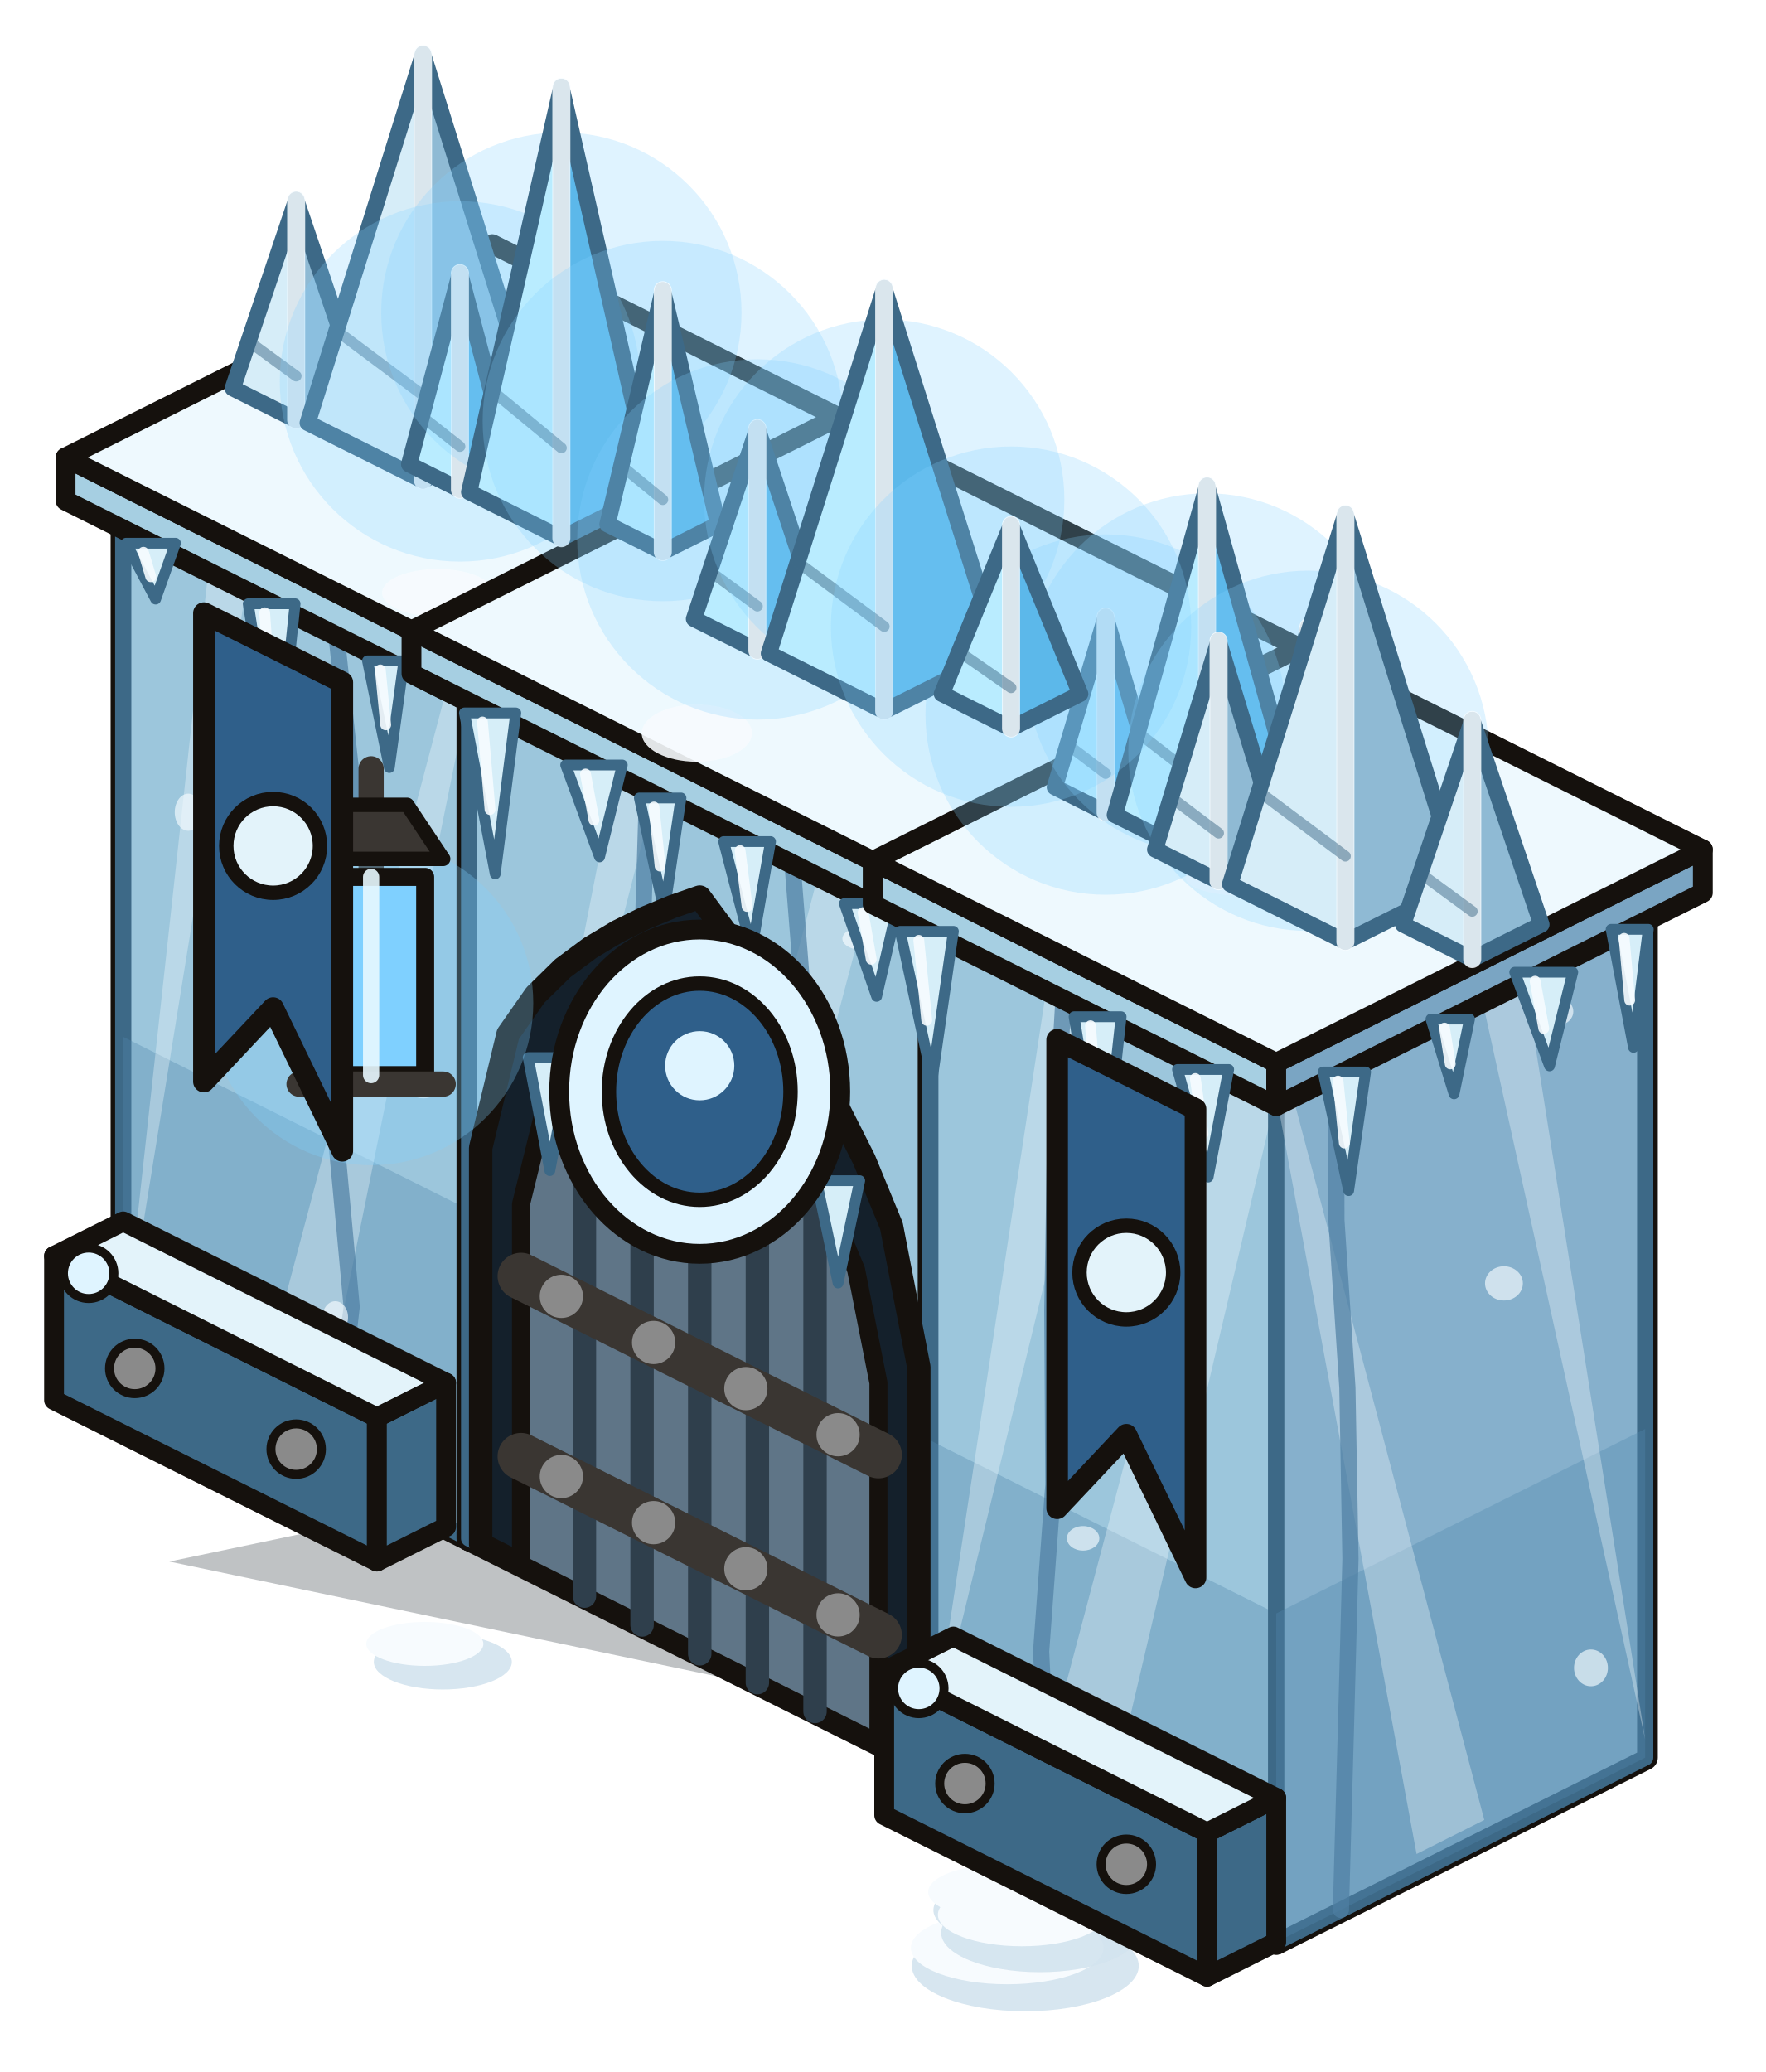
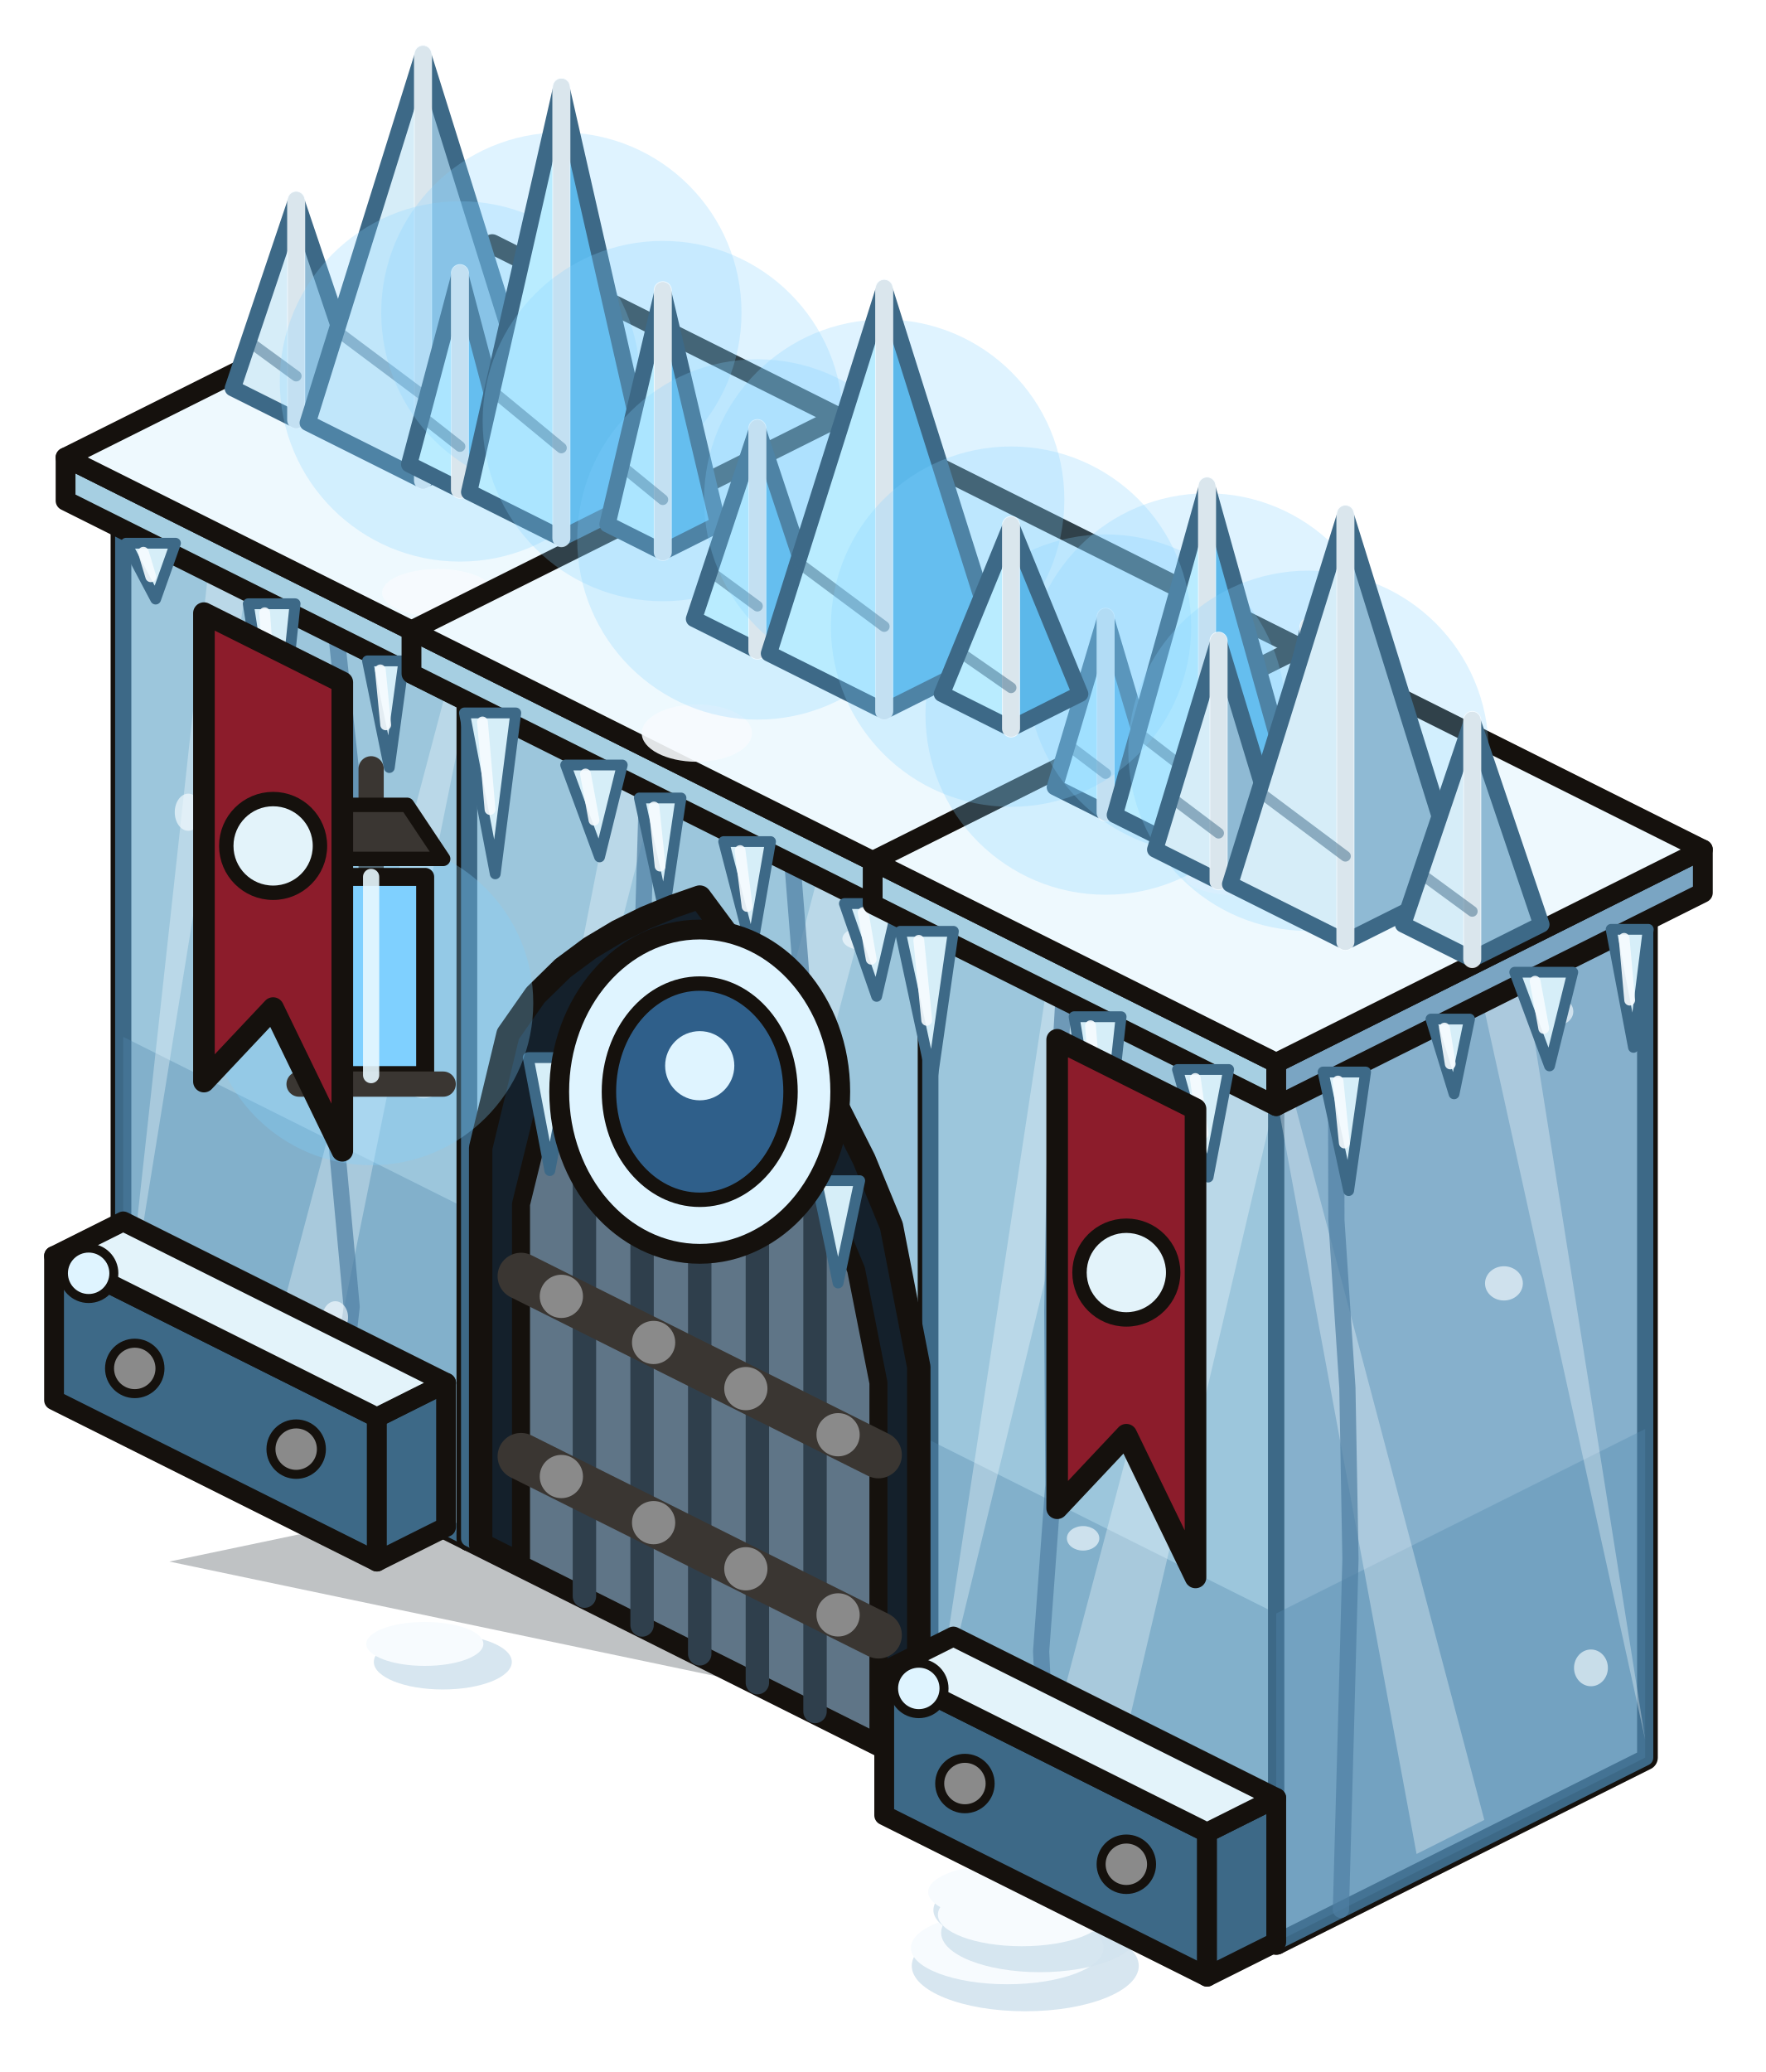
<svg xmlns="http://www.w3.org/2000/svg" width="196" height="230" viewBox="-49.08 -86.67 98 115">
  <polygon points="0,-8.32 39.68,0 0,8.32 -39.68,0" fill="#27323a" opacity="0.3" />
  <polygon points="-42.24,-10.88 -23.04,-1.28 -23.04,-49.28 -42.24,-58.88" fill="#a6cfe2" stroke="#15110d" stroke-width="1.4" stroke-linejoin="round" />
  <polygon points="-23.04,-1.28 -2.56,-11.52 -2.56,-59.52 -23.04,-49.28" fill="#7aa5c3" stroke="#15110d" stroke-width="1.4" stroke-linejoin="round" />
  <polygon points="-21.76,-69.12 -2.56,-59.52 -23.04,-49.28 -42.24,-58.88" fill="#e3f3fa" stroke="#15110d" stroke-width="1.4" stroke-linejoin="round" />
  <polygon points="-42.24,-10.88 -23.04,-1.28 -23.04,-49.28 -42.24,-58.88" fill="#9cc6dc" stroke="#3d6987" stroke-width="0.9" stroke-linejoin="round" />
  <polygon points="-42.24,-10.88 -23.04,-1.28 -23.04,-19.52 -42.24,-29.12" fill="#4f86ad" opacity="0.35" />
  <polygon points="-37.46,-55.49 -35.35,-54.44 -42.24,-11.88 -42.24,-11.88" fill="#f6fcff" opacity="0.33" />
  <polygon points="-24.18,-48.85 -23.04,-48.28 -31.52,-6.52 -34.94,-8.23" fill="#f6fcff" opacity="0.33" />
  <polyline points="-30.61,-5.07 -29.56,-14.14 -30.49,-24.21 -30.59,-33.86 -29.49,-42.9 -30.58,-53.05" fill="none" stroke="#4f7fa3" stroke-width="0.9" stroke-linecap="round" stroke-linejoin="round" opacity="0.7" />
  <ellipse cx="-25.57" cy="-26.34" rx="0.9" ry="0.63" fill="#f6fcff" opacity="0.65" />
  <ellipse cx="-30.47" cy="-13.56" rx="0.71" ry="0.89" fill="#f6fcff" opacity="0.65" />
  <ellipse cx="-38.63" cy="-41.59" rx="0.75" ry="1.03" fill="#f6fcff" opacity="0.65" />
  <polygon points="-2.56,-11.52 -23.04,-1.28 -23.04,-49.28 -2.56,-59.52" fill="#86b0cc" stroke="#3d6987" stroke-width="0.9" stroke-linejoin="round" />
  <polygon points="-2.56,-11.52 -23.04,-1.28 -23.04,-19.52 -2.56,-29.76" fill="#4f86ad" opacity="0.35" />
  <polygon points="-8.29,-55.66 -10.49,-54.55 -2.56,-12.52 -2.56,-12.52" fill="#f6fcff" opacity="0.33" />
  <polygon points="-20.12,-49.74 -22.19,-48.71 -11.44,-8.08 -9.37,-9.12" fill="#f6fcff" opacity="0.33" />
  <polyline points="-10.66,-7.47 -11.96,-16.42 -12.12,-25.94 -12.12,-35.54 -11.38,-45.51 -10.91,-55.35" fill="none" stroke="#4f7fa3" stroke-width="0.9" stroke-linecap="round" stroke-linejoin="round" opacity="0.7" />
  <ellipse cx="-15.99" cy="-32.48" rx="0.97" ry="0.51" fill="#f6fcff" opacity="0.65" />
  <ellipse cx="-20.6" cy="-37.24" rx="0.63" ry="0.89" fill="#f6fcff" opacity="0.65" />
  <ellipse cx="-18.23" cy="-28.48" rx="0.82" ry="0.84" fill="#f6fcff" opacity="0.65" />
  <polygon points="-45.44,-58.88 -23.04,-47.68 -23.04,-50.08 -45.44,-61.28" fill="#a6cfe2" stroke="#15110d" stroke-width="1.1" stroke-linejoin="round" />
  <polygon points="-23.04,-47.68 0.64,-59.52 0.64,-61.92 -23.04,-50.08" fill="#7aa5c3" stroke="#15110d" stroke-width="1.1" stroke-linejoin="round" />
  <polygon points="-21.76,-73.12 0.64,-61.92 -23.04,-50.08 -45.44,-61.28" fill="#eef9fe" stroke="#15110d" stroke-width="1.1" stroke-linejoin="round" />
  <ellipse cx="-18.99" cy="-63.76" rx="3.01" ry="1.11" fill="#f7fbfe" opacity="0.9" />
  <ellipse cx="-24.78" cy="-53.77" rx="3.09" ry="1.32" fill="#f7fbfe" opacity="0.9" />
  <polygon points="-42.08,-56.52 -39.34,-56.52 -40.44,-53.42" fill="#d6eef8" stroke="#3d6987" stroke-width="0.6" stroke-linejoin="round" />
  <polyline points="-41.12,-56.02 -40.71,-54.66" fill="none" stroke="#f6fcff" stroke-width="0.6" stroke-linecap="round" stroke-linejoin="round" opacity="0.9" />
  <polygon points="-35.3,-53.16 -32.7,-53.16 -33.74,-43.17" fill="#d6eef8" stroke="#3d6987" stroke-width="0.6" stroke-linejoin="round" />
  <polyline points="-34.39,-52.66 -34,-47.17" fill="none" stroke="#f6fcff" stroke-width="0.6" stroke-linecap="round" stroke-linejoin="round" opacity="0.9" />
  <polygon points="-28.68,-49.99 -26.66,-49.99 -27.47,-44.07" fill="#d6eef8" stroke="#3d6987" stroke-width="0.6" stroke-linejoin="round" />
  <polyline points="-27.97,-49.49 -27.67,-46.44" fill="none" stroke="#f6fcff" stroke-width="0.6" stroke-linecap="round" stroke-linejoin="round" opacity="0.9" />
  <polygon points="-3.55,-57.96 -1.42,-57.96 -2.27,-52.07" fill="#d6eef8" stroke="#3d6987" stroke-width="0.6" stroke-linejoin="round" />
  <polyline points="-2.81,-57.46 -2.48,-54.42" fill="none" stroke="#f6fcff" stroke-width="0.6" stroke-linecap="round" stroke-linejoin="round" opacity="0.9" />
  <polygon points="-11.11,-54.47 -7.8,-54.47 -9.12,-48.98" fill="#d6eef8" stroke="#3d6987" stroke-width="0.6" stroke-linejoin="round" />
  <polyline points="-9.95,-53.97 -9.45,-51.18" fill="none" stroke="#f6fcff" stroke-width="0.6" stroke-linecap="round" stroke-linejoin="round" opacity="0.9" />
  <polygon points="-16.2,-51.65 -13.99,-51.65 -14.87,-47.8" fill="#d6eef8" stroke="#3d6987" stroke-width="0.6" stroke-linejoin="round" />
  <polyline points="-15.43,-51.15 -15.09,-49.34" fill="none" stroke="#f6fcff" stroke-width="0.6" stroke-linecap="round" stroke-linejoin="round" opacity="0.9" />
  <polygon points="-19.27,-50.34 -16.17,-50.34 -17.41,-45.6" fill="#d6eef8" stroke="#3d6987" stroke-width="0.6" stroke-linejoin="round" />
  <polyline points="-18.18,-49.84 -17.72,-47.5" fill="none" stroke="#f6fcff" stroke-width="0.6" stroke-linecap="round" stroke-linejoin="round" opacity="0.9" />
  <polygon points="-23.04,-1.28 2.56,11.52 2.56,-36.48 -23.04,-49.28" fill="#a6cfe2" stroke="#15110d" stroke-width="1.4" stroke-linejoin="round" />
  <polygon points="2.56,11.52 23.04,1.28 23.04,-46.72 2.56,-36.48" fill="#7aa5c3" stroke="#15110d" stroke-width="1.4" stroke-linejoin="round" />
  <polygon points="-2.56,-59.52 23.04,-46.72 2.56,-36.48 -23.04,-49.28" fill="#e3f3fa" stroke="#15110d" stroke-width="1.4" stroke-linejoin="round" />
  <polygon points="-23.04,-1.28 2.56,11.52 2.56,-36.48 -23.04,-49.28" fill="#9cc6dc" stroke="#3d6987" stroke-width="0.9" stroke-linejoin="round" />
  <polygon points="-23.04,-1.28 2.56,11.52 2.56,-6.72 -23.04,-19.52" fill="#4f86ad" opacity="0.35" />
  <polygon points="-14.83,-44.17 -12.63,-43.08 -23.04,-2.28 -23.04,-2.28" fill="#f6fcff" opacity="0.33" />
  <polygon points="-3.55,-38.53 -0.77,-37.14 -11.52,3.48 -14.3,2.09" fill="#f6fcff" opacity="0.33" />
  <polyline points="-5.34,7.57 -5,-1.86 -5.68,-11.8 -5.31,-21.21 -4.43,-30.38 -5.22,-40.37" fill="none" stroke="#4f7fa3" stroke-width="0.9" stroke-linecap="round" stroke-linejoin="round" opacity="0.7" />
  <polyline points="-12.68,3.9 -13.78,-6.25 -12.6,-15.26 -13.59,-25.36 -13.4,-34.86 -13.12,-44.32" fill="none" stroke="#4f7fa3" stroke-width="0.9" stroke-linecap="round" stroke-linejoin="round" opacity="0.7" />
  <ellipse cx="-17.88" cy="-23.03" rx="0.54" ry="0.83" fill="#f6fcff" opacity="0.65" />
  <ellipse cx="-12.71" cy="-20.44" rx="0.55" ry="0.73" fill="#f6fcff" opacity="0.65" />
  <ellipse cx="-16.42" cy="-13.49" rx="0.9" ry="1.02" fill="#f6fcff" opacity="0.65" />
  <ellipse cx="-1.25" cy="-34.57" rx="1.07" ry="0.62" fill="#f6fcff" opacity="0.65" />
  <polygon points="23.04,1.28 2.56,11.52 2.56,-36.48 23.04,-46.72" fill="#86b0cc" stroke="#3d6987" stroke-width="0.9" stroke-linejoin="round" />
  <polygon points="23.04,1.28 2.56,11.52 2.56,-6.72 23.04,-16.96" fill="#4f86ad" opacity="0.35" />
  <polygon points="14.74,-41.57 11.37,-39.88 22.12,0.74 23.04,0.28" fill="#f6fcff" opacity="0.33" />
  <polygon points="6.43,-37.42 3.08,-35.74 13.84,4.88 17.18,3.21" fill="#f6fcff" opacity="0.33" />
  <polyline points="12.93,6.33 12.5,-3.05 12.72,-12.76 12.46,-22.23 12.76,-31.98 12.5,-41.45" fill="none" stroke="#4f7fa3" stroke-width="0.9" stroke-linecap="round" stroke-linejoin="round" opacity="0.7" />
  <ellipse cx="18.29" cy="-29.91" rx="0.87" ry="0.88" fill="#f6fcff" opacity="0.65" />
  <ellipse cx="12.16" cy="-2.23" rx="1.08" ry="0.58" fill="#f6fcff" opacity="0.65" />
  <ellipse cx="10.68" cy="-27.22" rx="0.56" ry="0.95" fill="#f6fcff" opacity="0.65" />
  <polygon points="-26.24,-49.28 2.56,-34.88 2.56,-37.28 -26.24,-51.68" fill="#a6cfe2" stroke="#15110d" stroke-width="1.1" stroke-linejoin="round" />
  <polygon points="2.56,-34.88 26.24,-46.72 26.24,-49.12 2.56,-37.28" fill="#7aa5c3" stroke="#15110d" stroke-width="1.1" stroke-linejoin="round" />
  <polygon points="-2.56,-63.52 26.24,-49.12 2.56,-37.28 -26.24,-51.68" fill="#eef9fe" stroke="#15110d" stroke-width="1.1" stroke-linejoin="round" />
  <ellipse cx="3.57" cy="-53.78" rx="2.66" ry="1.01" fill="#f7fbfe" opacity="0.9" />
  <ellipse cx="-10.4" cy="-45.98" rx="3.06" ry="1.59" fill="#f7fbfe" opacity="0.9" />
  <polygon points="-23.3,-47.1 -20.45,-47.1 -21.59,-38.17" fill="#d6eef8" stroke="#3d6987" stroke-width="0.6" stroke-linejoin="round" />
  <polyline points="-22.3,-46.6 -21.88,-41.74" fill="none" stroke="#f6fcff" stroke-width="0.6" stroke-linecap="round" stroke-linejoin="round" opacity="0.9" />
  <polygon points="-17.68,-44.21 -14.54,-44.21 -15.8,-39.11" fill="#d6eef8" stroke="#3d6987" stroke-width="0.6" stroke-linejoin="round" />
  <polyline points="-16.58,-43.71 -16.11,-41.15" fill="none" stroke="#f6fcff" stroke-width="0.6" stroke-linecap="round" stroke-linejoin="round" opacity="0.9" />
  <polygon points="-13.59,-42.38 -11.28,-42.38 -12.21,-36.08" fill="#d6eef8" stroke="#3d6987" stroke-width="0.6" stroke-linejoin="round" />
  <polyline points="-12.78,-41.88 -12.44,-38.6" fill="none" stroke="#f6fcff" stroke-width="0.6" stroke-linecap="round" stroke-linejoin="round" opacity="0.9" />
  <polygon points="-8.91,-39.96 -6.31,-39.96 -7.35,-33.96" fill="#d6eef8" stroke="#3d6987" stroke-width="0.6" stroke-linejoin="round" />
  <polyline points="-8,-39.46 -7.61,-36.36" fill="none" stroke="#f6fcff" stroke-width="0.6" stroke-linecap="round" stroke-linejoin="round" opacity="0.9" />
  <polygon points="-2.21,-36.52 0.77,-36.52 -0.42,-31.37" fill="#d6eef8" stroke="#3d6987" stroke-width="0.6" stroke-linejoin="round" />
  <polyline points="-1.17,-36.02 -0.72,-33.43" fill="none" stroke="#f6fcff" stroke-width="0.6" stroke-linecap="round" stroke-linejoin="round" opacity="0.9" />
  <polygon points="20.51,-44.63 23.61,-44.63 22.37,-41.34" fill="#d6eef8" stroke="#3d6987" stroke-width="0.6" stroke-linejoin="round" />
  <polyline points="21.6,-44.13 22.06,-42.66" fill="none" stroke="#f6fcff" stroke-width="0.6" stroke-linecap="round" stroke-linejoin="round" opacity="0.9" />
  <polygon points="14.23,-41.42 17.05,-41.42 15.92,-36.08" fill="#d6eef8" stroke="#3d6987" stroke-width="0.6" stroke-linejoin="round" />
  <polyline points="15.22,-40.92 15.64,-38.21" fill="none" stroke="#f6fcff" stroke-width="0.6" stroke-linecap="round" stroke-linejoin="round" opacity="0.9" />
  <polygon points="11.52,-39.99 14.02,-39.99 13.02,-35.56" fill="#d6eef8" stroke="#3d6987" stroke-width="0.6" stroke-linejoin="round" />
  <polyline points="12.4,-39.49 12.77,-37.33" fill="none" stroke="#f6fcff" stroke-width="0.6" stroke-linecap="round" stroke-linejoin="round" opacity="0.9" />
  <polygon points="6.54,-37.54 9.23,-37.54 8.15,-31.58" fill="#d6eef8" stroke="#3d6987" stroke-width="0.6" stroke-linejoin="round" />
  <polyline points="7.48,-37.04 7.88,-33.96" fill="none" stroke="#f6fcff" stroke-width="0.6" stroke-linecap="round" stroke-linejoin="round" opacity="0.9" />
  <polygon points="2.56,11.52 21.76,21.12 21.76,-26.88 2.56,-36.48" fill="#a6cfe2" stroke="#15110d" stroke-width="1.4" stroke-linejoin="round" />
  <polygon points="21.76,21.12 42.24,10.88 42.24,-37.12 21.76,-26.88" fill="#7aa5c3" stroke="#15110d" stroke-width="1.4" stroke-linejoin="round" />
  <polygon points="23.04,-46.72 42.24,-37.12 21.76,-26.88 2.56,-36.48" fill="#e3f3fa" stroke="#15110d" stroke-width="1.4" stroke-linejoin="round" />
  <polygon points="2.56,11.52 21.76,21.12 21.76,-26.88 2.56,-36.48" fill="#9cc6dc" stroke="#3d6987" stroke-width="0.9" stroke-linejoin="round" />
  <polygon points="2.56,11.52 21.76,21.12 21.76,2.88 2.56,-6.72" fill="#4f86ad" opacity="0.35" />
  <polygon points="9.07,-32.23 12.55,-30.49 2.56,10.52 2.56,10.52" fill="#f6fcff" opacity="0.33" />
  <polygon points="19.1,-27.21 21.76,-25.88 12.08,15.28 8.34,13.41" fill="#f6fcff" opacity="0.33" />
  <polyline points="9.17,14.82 8.71,4.99 9.39,-4.27 9.33,-13.9 9.49,-23.41 10.04,-32.74" fill="none" stroke="#4f7fa3" stroke-width="0.9" stroke-linecap="round" stroke-linejoin="round" opacity="0.7" />
  <ellipse cx="11.04" cy="-1.29" rx="0.9" ry="0.68" fill="#f6fcff" opacity="0.65" />
  <ellipse cx="14.73" cy="13.87" rx="0.53" ry="0.54" fill="#f6fcff" opacity="0.65" />
  <ellipse cx="10.13" cy="-19.32" rx="0.79" ry="0.67" fill="#f6fcff" opacity="0.65" />
  <polygon points="42.24,10.88 21.76,21.12 21.76,-26.88 42.24,-37.12" fill="#86b0cc" stroke="#3d6987" stroke-width="0.9" stroke-linejoin="round" />
  <polygon points="42.24,10.88 21.76,21.12 21.76,2.88 42.24,-7.36" fill="#4f86ad" opacity="0.35" />
  <polygon points="35.49,-32.75 33.11,-31.55 42.24,9.88 42.24,9.88" fill="#f6fcff" opacity="0.33" />
  <polygon points="22.56,-26.28 21.76,-25.88 29.55,16.23 33.31,14.34" fill="#f6fcff" opacity="0.33" />
  <polyline points="25.35,19.33 25.62,9.59 25.88,-0.14 25.71,-9.65 25.1,-18.95 25.08,-28.54" fill="none" stroke="#4f7fa3" stroke-width="0.9" stroke-linecap="round" stroke-linejoin="round" opacity="0.7" />
  <ellipse cx="34.4" cy="-15.44" rx="1.05" ry="0.95" fill="#f6fcff" opacity="0.65" />
  <ellipse cx="39.23" cy="5.9" rx="0.94" ry="1.02" fill="#f6fcff" opacity="0.65" />
  <ellipse cx="37.33" cy="-30.53" rx="0.92" ry="0.78" fill="#f6fcff" opacity="0.65" />
  <polygon points="-0.64,-36.48 21.76,-25.28 21.76,-27.68 -0.64,-38.88" fill="#a6cfe2" stroke="#15110d" stroke-width="1.1" stroke-linejoin="round" />
  <polygon points="21.76,-25.28 45.44,-37.12 45.44,-39.52 21.76,-27.68" fill="#7aa5c3" stroke="#15110d" stroke-width="1.1" stroke-linejoin="round" />
  <polygon points="23.04,-50.72 45.44,-39.52 21.76,-27.68 -0.64,-38.88" fill="#eef9fe" stroke="#15110d" stroke-width="1.1" stroke-linejoin="round" />
  <ellipse cx="20.43" cy="-45.38" rx="2.6" ry="1.24" fill="#f7fbfe" opacity="0.9" />
  <ellipse cx="19.98" cy="-37.97" rx="3.25" ry="1.02" fill="#f7fbfe" opacity="0.9" />
  <polygon points="0.89,-34.98 3.84,-34.98 2.66,-26.75" fill="#d6eef8" stroke="#3d6987" stroke-width="0.6" stroke-linejoin="round" />
  <polyline points="1.92,-34.48 2.36,-30.04" fill="none" stroke="#f6fcff" stroke-width="0.6" stroke-linecap="round" stroke-linejoin="round" opacity="0.9" />
  <polygon points="10.54,-30.24 13.15,-30.24 12.11,-20.71" fill="#d6eef8" stroke="#3d6987" stroke-width="0.6" stroke-linejoin="round" />
  <polyline points="11.45,-29.74 11.85,-24.52" fill="none" stroke="#f6fcff" stroke-width="0.6" stroke-linecap="round" stroke-linejoin="round" opacity="0.9" />
  <polygon points="16.28,-27.31 19.12,-27.31 17.98,-21.34" fill="#d6eef8" stroke="#3d6987" stroke-width="0.6" stroke-linejoin="round" />
  <polyline points="17.27,-26.81 17.7,-23.73" fill="none" stroke="#f6fcff" stroke-width="0.6" stroke-linecap="round" stroke-linejoin="round" opacity="0.9" />
  <polygon points="40.35,-35.09 42.41,-35.09 41.59,-28.54" fill="#d6eef8" stroke="#3d6987" stroke-width="0.6" stroke-linejoin="round" />
  <polyline points="41.07,-34.59 41.38,-31.16" fill="none" stroke="#f6fcff" stroke-width="0.6" stroke-linecap="round" stroke-linejoin="round" opacity="0.9" />
  <polygon points="35,-32.71 38.22,-32.71 36.93,-27.51" fill="#d6eef8" stroke="#3d6987" stroke-width="0.6" stroke-linejoin="round" />
  <polyline points="36.13,-32.21 36.61,-29.59" fill="none" stroke="#f6fcff" stroke-width="0.6" stroke-linecap="round" stroke-linejoin="round" opacity="0.9" />
  <polygon points="30.35,-30.11 32.49,-30.11 31.63,-25.96" fill="#d6eef8" stroke="#3d6987" stroke-width="0.6" stroke-linejoin="round" />
  <polyline points="31.1,-29.61 31.42,-27.62" fill="none" stroke="#f6fcff" stroke-width="0.6" stroke-linecap="round" stroke-linejoin="round" opacity="0.9" />
  <polygon points="24.36,-27.17 26.72,-27.17 25.78,-20.59" fill="#d6eef8" stroke="#3d6987" stroke-width="0.6" stroke-linejoin="round" />
  <polyline points="25.19,-26.67 25.54,-23.23" fill="none" stroke="#f6fcff" stroke-width="0.6" stroke-linecap="round" stroke-linejoin="round" opacity="0.9" />
  <polygon points="-22.4,-0.96 -22.4,-22.96 -20.88,-29.27 -19.36,-31.44 -17.84,-32.93 -16.32,-34.06 -14.8,-34.97 -13.28,-35.72 -11.76,-36.35 -10.24,-36.88 -8.72,-34.83 -7.2,-32.68 -5.68,-30.41 -4.16,-27.98 -2.64,-25.33 -1.12,-22.32 0.4,-18.63 1.92,-10.8 1.92,11.2" fill="#14202b" stroke="#15110d" stroke-width="1.3" stroke-linejoin="round" />
  <polygon points="-20.16,0.16 -20.16,-19.84 -18.92,-24.88 -17.68,-26.6 -16.44,-27.78 -15.2,-28.67 -13.96,-29.39 -12.72,-29.98 -11.48,-30.47 -10.24,-30.88 -9,-29.23 -7.76,-27.5 -6.52,-25.67 -5.28,-23.71 -4.04,-21.58 -2.8,-19.16 -1.56,-16.2 -0.32,-9.92 -0.32,10.08" fill="#5f7587" stroke="#15110d" stroke-width="1" stroke-linejoin="round" />
  <polyline points="-16.64,1.92 -16.64,-26.61" fill="none" stroke="#2f3f4c" stroke-width="1.3" stroke-linecap="round" stroke-linejoin="round" />
  <polyline points="-13.44,3.52 -13.44,-28.65" fill="none" stroke="#2f3f4c" stroke-width="1.3" stroke-linecap="round" stroke-linejoin="round" />
  <polyline points="-10.24,5.12 -10.24,-29.88" fill="none" stroke="#2f3f4c" stroke-width="1.3" stroke-linecap="round" stroke-linejoin="round" />
  <polyline points="-7.04,6.72 -7.04,-25.45" fill="none" stroke="#2f3f4c" stroke-width="1.3" stroke-linecap="round" stroke-linejoin="round" />
  <polyline points="-3.84,8.32 -3.84,-20.21" fill="none" stroke="#2f3f4c" stroke-width="1.3" stroke-linecap="round" stroke-linejoin="round" />
  <polyline points="-20.16,-5.84 -0.32,4.08" fill="none" stroke="#3a3632" stroke-width="2.6" stroke-linecap="round" stroke-linejoin="round" />
  <polyline points="-20.16,-15.84 -0.32,-5.92" fill="none" stroke="#3a3632" stroke-width="2.6" stroke-linecap="round" stroke-linejoin="round" />
  <ellipse cx="-17.92" cy="-4.72" rx="1.2" ry="1.2" fill="#8a8a8a" />
  <ellipse cx="-12.8" cy="-2.16" rx="1.2" ry="1.2" fill="#8a8a8a" />
  <ellipse cx="-7.68" cy="0.4" rx="1.2" ry="1.2" fill="#8a8a8a" />
  <ellipse cx="-2.56" cy="2.96" rx="1.2" ry="1.2" fill="#8a8a8a" />
  <ellipse cx="-17.92" cy="-14.72" rx="1.2" ry="1.2" fill="#8a8a8a" />
  <ellipse cx="-12.8" cy="-12.16" rx="1.2" ry="1.2" fill="#8a8a8a" />
  <ellipse cx="-7.68" cy="-9.6" rx="1.2" ry="1.2" fill="#8a8a8a" />
  <ellipse cx="-2.56" cy="-7.04" rx="1.2" ry="1.2" fill="#8a8a8a" />
  <polygon points="-19.76,-27.97 -17.36,-27.97 -18.56,-21.7" fill="#d6eef8" stroke="#3d6987" stroke-width="0.6" stroke-linejoin="round" />
  <polygon points="-16.56,-31.07 -14.16,-31.07 -15.36,-22.72" fill="#d6eef8" stroke="#3d6987" stroke-width="0.6" stroke-linejoin="round" />
  <polygon points="-6.96,-26.99 -4.56,-26.99 -5.76,-21.11" fill="#d6eef8" stroke="#3d6987" stroke-width="0.6" stroke-linejoin="round" />
  <polygon points="-3.76,-21.14 -1.36,-21.14 -2.56,-15.46" fill="#d6eef8" stroke="#3d6987" stroke-width="0.6" stroke-linejoin="round" />
  <polyline points="-28.48,-44 -28.48,-38" fill="none" stroke="#3a3632" stroke-width="1.4" stroke-linecap="round" stroke-linejoin="round" />
  <ellipse cx="-28.48" cy="-31" rx="9" ry="9" fill="#7fd0ff" opacity="0.3" />
  <polygon points="-31.48,-38 -25.48,-38 -25.48,-27 -31.48,-27" fill="#7fd0ff" stroke="#15110d" stroke-width="1" stroke-linejoin="round" />
  <polygon points="-32.48,-39 -24.48,-39 -26.48,-42 -30.48,-42" fill="#3a3632" stroke="#15110d" stroke-width="0.8" stroke-linejoin="round" />
  <polyline points="-32.48,-26.5 -24.48,-26.5" fill="none" stroke="#3a3632" stroke-width="1.4" stroke-linecap="round" stroke-linejoin="round" />
  <polyline points="-28.48,-38 -28.48,-27" fill="none" stroke="#e8f8ff" stroke-width="0.9" stroke-linecap="round" stroke-linejoin="round" opacity="0.9" />
-   <polygon points="-37.76,-52.64 -30.08,-48.8 -30.08,-22.8 -33.92,-30.72 -37.76,-26.64" fill="#2f5f8a" stroke="#15110d" stroke-width="1.2" stroke-linejoin="round" />
+   <polygon points="-37.76,-52.64 -30.08,-48.8 -30.08,-22.8 -33.92,-30.72 -37.76,-26.64" fill="#8c1c2b" stroke="#15110d" stroke-width="1.2" stroke-linejoin="round" />
  <ellipse cx="-33.92" cy="-39.72" rx="2.6" ry="2.6" fill="#e3f3fa" stroke="#15110d" stroke-width="0.8" />
-   <polygon points="9.6,-28.96 17.28,-25.12 17.28,0.88 13.44,-7.04 9.6,-2.96" fill="#2f5f8a" stroke="#15110d" stroke-width="1.2" stroke-linejoin="round" />
+   <polygon points="9.6,-28.96 17.28,-25.12 17.28,0.88 13.44,-7.04 9.6,-2.96" fill="#8c1c2b" stroke="#15110d" stroke-width="1.2" stroke-linejoin="round" />
  <ellipse cx="13.44" cy="-16.04" rx="2.6" ry="2.6" fill="#e3f3fa" stroke="#15110d" stroke-width="0.8" />
  <polygon points="-36.16,-65.12 -32.64,-63.36 -32.64,-75.57" fill="#d6edf8" stroke="#3d6987" stroke-width="0.9" stroke-linejoin="round" />
  <polygon points="-32.64,-63.36 -29.12,-65.12 -32.64,-75.57" fill="#8fbad4" stroke="#3d6987" stroke-width="0.9" stroke-linejoin="round" />
  <polyline points="-32.64,-63.36 -32.64,-75.57" fill="none" stroke="#f6fcff" stroke-width="1.0" stroke-linecap="round" stroke-linejoin="round" opacity="0.85" />
  <polyline points="-35.28,-67.73 -32.64,-65.8" fill="none" stroke="#3d6987" stroke-width="0.6" stroke-linecap="round" stroke-linejoin="round" opacity="0.5" />
  <polygon points="-32,-63.2 -25.6,-60 -25.6,-83.67" fill="#d6edf8" stroke="#3d6987" stroke-width="0.9" stroke-linejoin="round" />
  <polygon points="-25.6,-60 -19.2,-63.2 -25.6,-83.67" fill="#8fbad4" stroke="#3d6987" stroke-width="0.9" stroke-linejoin="round" />
  <polyline points="-25.6,-60 -25.6,-83.67" fill="none" stroke="#f6fcff" stroke-width="1.0" stroke-linecap="round" stroke-linejoin="round" opacity="0.85" />
  <polyline points="-30.4,-68.32 -25.6,-64.73" fill="none" stroke="#3d6987" stroke-width="0.6" stroke-linecap="round" stroke-linejoin="round" opacity="0.5" />
  <polygon points="-22.4,-60.96 -18.56,-59.04 -18.56,-72.56" fill="#d6edf8" stroke="#3d6987" stroke-width="0.9" stroke-linejoin="round" />
  <polygon points="-18.56,-59.04 -14.72,-60.96 -18.56,-72.56" fill="#8fbad4" stroke="#3d6987" stroke-width="0.9" stroke-linejoin="round" />
  <polyline points="-18.56,-59.04 -18.56,-72.56" fill="none" stroke="#f6fcff" stroke-width="1.0" stroke-linecap="round" stroke-linejoin="round" opacity="0.85" />
  <polyline points="-21.44,-63.86 -18.56,-61.74" fill="none" stroke="#3d6987" stroke-width="0.6" stroke-linecap="round" stroke-linejoin="round" opacity="0.5" />
  <ellipse cx="-23.55" cy="-65.5" rx="10" ry="10" fill="#7fd0ff" opacity="0.25" />
  <polygon points="-26.37,-60.9 -23.55,-59.49 -23.55,-71.51" fill="#b9ecff" stroke="#3d6987" stroke-width="0.9" stroke-linejoin="round" />
  <polygon points="-23.55,-59.49 -20.74,-60.9 -23.55,-71.51" fill="#5cb8ea" stroke="#3d6987" stroke-width="0.9" stroke-linejoin="round" />
  <polyline points="-23.55,-59.49 -23.55,-71.51" fill="none" stroke="#f6fcff" stroke-width="1.0" stroke-linecap="round" stroke-linejoin="round" opacity="0.85" />
  <polyline points="-25.66,-63.55 -23.55,-61.89" fill="none" stroke="#3d6987" stroke-width="0.6" stroke-linecap="round" stroke-linejoin="round" opacity="0.5" />
  <ellipse cx="-17.92" cy="-69.32" rx="10" ry="10" fill="#7fd0ff" opacity="0.25" />
  <polygon points="-23.04,-59.36 -17.92,-56.8 -17.92,-81.85" fill="#b9ecff" stroke="#3d6987" stroke-width="0.9" stroke-linejoin="round" />
  <polygon points="-17.92,-56.8 -12.8,-59.36 -17.92,-81.85" fill="#5cb8ea" stroke="#3d6987" stroke-width="0.9" stroke-linejoin="round" />
  <polyline points="-17.92,-56.8 -17.92,-81.85" fill="none" stroke="#f6fcff" stroke-width="1.0" stroke-linecap="round" stroke-linejoin="round" opacity="0.85" />
  <polyline points="-21.76,-64.98 -17.92,-61.81" fill="none" stroke="#3d6987" stroke-width="0.6" stroke-linecap="round" stroke-linejoin="round" opacity="0.5" />
  <ellipse cx="-12.29" cy="-63.3" rx="10" ry="10" fill="#7fd0ff" opacity="0.25" />
  <polygon points="-15.36,-57.57 -12.29,-56.03 -12.29,-70.56" fill="#b9ecff" stroke="#3d6987" stroke-width="0.9" stroke-linejoin="round" />
  <polygon points="-12.29,-56.03 -9.22,-57.57 -12.29,-70.56" fill="#5cb8ea" stroke="#3d6987" stroke-width="0.9" stroke-linejoin="round" />
  <polyline points="-12.29,-56.03 -12.29,-70.56" fill="none" stroke="#f6fcff" stroke-width="1.0" stroke-linecap="round" stroke-linejoin="round" opacity="0.85" />
  <polyline points="-14.59,-60.82 -12.29,-58.94" fill="none" stroke="#3d6987" stroke-width="0.6" stroke-linecap="round" stroke-linejoin="round" opacity="0.5" />
  <ellipse cx="12.29" cy="-47.01" rx="10" ry="10" fill="#7fd0ff" opacity="0.25" />
  <polygon points="9.47,-42.98 12.29,-41.57 12.29,-52.44" fill="#b9ecff" stroke="#3d6987" stroke-width="0.9" stroke-linejoin="round" />
  <polygon points="12.29,-41.57 15.1,-42.98 12.29,-52.44" fill="#5cb8ea" stroke="#3d6987" stroke-width="0.9" stroke-linejoin="round" />
  <polyline points="12.29,-41.57 12.29,-52.44" fill="none" stroke="#f6fcff" stroke-width="1.0" stroke-linecap="round" stroke-linejoin="round" opacity="0.85" />
  <polyline points="10.18,-45.34 12.29,-43.74" fill="none" stroke="#3d6987" stroke-width="0.6" stroke-linecap="round" stroke-linejoin="round" opacity="0.5" />
  <ellipse cx="17.92" cy="-49.29" rx="10" ry="10" fill="#7fd0ff" opacity="0.25" />
  <polygon points="12.8,-41.44 17.92,-38.88 17.92,-59.71" fill="#b9ecff" stroke="#3d6987" stroke-width="0.9" stroke-linejoin="round" />
  <polygon points="17.92,-38.88 23.04,-41.44 17.92,-59.71" fill="#5cb8ea" stroke="#3d6987" stroke-width="0.9" stroke-linejoin="round" />
  <polyline points="17.92,-38.88 17.92,-59.71" fill="none" stroke="#f6fcff" stroke-width="1.0" stroke-linecap="round" stroke-linejoin="round" opacity="0.85" />
  <polyline points="14.08,-46.01 17.92,-43.05" fill="none" stroke="#3d6987" stroke-width="0.6" stroke-linecap="round" stroke-linejoin="round" opacity="0.5" />
  <ellipse cx="23.55" cy="-45" rx="10" ry="10" fill="#7fd0ff" opacity="0.25" />
  <polygon points="20.48,-39.65 23.55,-38.11 23.55,-51.88" fill="#b9ecff" stroke="#3d6987" stroke-width="0.9" stroke-linejoin="round" />
  <polygon points="23.55,-38.11 26.62,-39.65 23.55,-51.88" fill="#5cb8ea" stroke="#3d6987" stroke-width="0.9" stroke-linejoin="round" />
  <polyline points="23.55,-38.11 23.55,-51.88" fill="none" stroke="#f6fcff" stroke-width="1.0" stroke-linecap="round" stroke-linejoin="round" opacity="0.85" />
  <polyline points="21.25,-42.71 23.55,-40.87" fill="none" stroke="#3d6987" stroke-width="0.6" stroke-linecap="round" stroke-linejoin="round" opacity="0.5" />
  <polygon points="15.04,-39.52 18.56,-37.76 18.56,-51.11" fill="#d6edf8" stroke="#3d6987" stroke-width="0.9" stroke-linejoin="round" />
  <polygon points="18.56,-37.76 22.08,-39.52 18.56,-51.11" fill="#8fbad4" stroke="#3d6987" stroke-width="0.9" stroke-linejoin="round" />
  <polyline points="18.56,-37.76 18.56,-51.11" fill="none" stroke="#f6fcff" stroke-width="1.0" stroke-linecap="round" stroke-linejoin="round" opacity="0.85" />
  <polyline points="15.92,-42.42 18.56,-40.43" fill="none" stroke="#3d6987" stroke-width="0.6" stroke-linecap="round" stroke-linejoin="round" opacity="0.5" />
  <polygon points="19.2,-37.6 25.6,-34.4 25.6,-58.15" fill="#d6edf8" stroke="#3d6987" stroke-width="0.9" stroke-linejoin="round" />
  <polygon points="25.6,-34.4 32,-37.6 25.6,-58.15" fill="#8fbad4" stroke="#3d6987" stroke-width="0.9" stroke-linejoin="round" />
  <polyline points="25.6,-34.4 25.6,-58.15" fill="none" stroke="#f6fcff" stroke-width="1.0" stroke-linecap="round" stroke-linejoin="round" opacity="0.85" />
  <polyline points="20.8,-42.74 25.6,-39.15" fill="none" stroke="#3d6987" stroke-width="0.6" stroke-linecap="round" stroke-linejoin="round" opacity="0.5" />
  <polygon points="28.8,-35.36 32.64,-33.44 32.64,-46.71" fill="#d6edf8" stroke="#3d6987" stroke-width="0.9" stroke-linejoin="round" />
  <polygon points="32.64,-33.44 36.48,-35.36 32.64,-46.71" fill="#8fbad4" stroke="#3d6987" stroke-width="0.9" stroke-linejoin="round" />
  <polyline points="32.64,-33.44 32.64,-46.71" fill="none" stroke="#f6fcff" stroke-width="1.0" stroke-linecap="round" stroke-linejoin="round" opacity="0.85" />
  <polyline points="29.76,-38.2 32.64,-36.09" fill="none" stroke="#3d6987" stroke-width="0.6" stroke-linecap="round" stroke-linejoin="round" opacity="0.5" />
  <ellipse cx="-7.04" cy="-56.73" rx="10" ry="10" fill="#7fd0ff" opacity="0.25" />
  <polygon points="-10.56,-52.32 -7.04,-50.56 -7.04,-62.91" fill="#b9ecff" stroke="#3d6987" stroke-width="0.9" stroke-linejoin="round" />
  <polygon points="-7.04,-50.56 -3.52,-52.32 -7.04,-62.91" fill="#5cb8ea" stroke="#3d6987" stroke-width="0.9" stroke-linejoin="round" />
  <polyline points="-7.04,-50.56 -7.04,-62.91" fill="none" stroke="#f6fcff" stroke-width="1.0" stroke-linecap="round" stroke-linejoin="round" opacity="0.85" />
  <polyline points="-9.68,-54.97 -7.04,-53.03" fill="none" stroke="#3d6987" stroke-width="0.6" stroke-linecap="round" stroke-linejoin="round" opacity="0.5" />
  <ellipse cx="0" cy="-58.94" rx="10" ry="10" fill="#7fd0ff" opacity="0.25" />
  <polygon points="-6.4,-50.4 0,-47.2 0,-70.68" fill="#b9ecff" stroke="#3d6987" stroke-width="0.9" stroke-linejoin="round" />
  <polygon points="0,-47.2 6.4,-50.4 0,-70.68" fill="#5cb8ea" stroke="#3d6987" stroke-width="0.9" stroke-linejoin="round" />
  <polyline points="0,-47.2 0,-70.68" fill="none" stroke="#f6fcff" stroke-width="1.0" stroke-linecap="round" stroke-linejoin="round" opacity="0.85" />
  <polyline points="-4.8,-55.47 0,-51.9" fill="none" stroke="#3d6987" stroke-width="0.6" stroke-linecap="round" stroke-linejoin="round" opacity="0.5" />
  <ellipse cx="7.04" cy="-51.89" rx="10" ry="10" fill="#7fd0ff" opacity="0.25" />
  <polygon points="3.2,-48.16 7.04,-46.24 7.04,-57.53" fill="#b9ecff" stroke="#3d6987" stroke-width="0.9" stroke-linejoin="round" />
  <polygon points="7.04,-46.24 10.88,-48.16 7.04,-57.53" fill="#5cb8ea" stroke="#3d6987" stroke-width="0.9" stroke-linejoin="round" />
  <polyline points="7.04,-46.24 7.04,-57.53" fill="none" stroke="#f6fcff" stroke-width="1.0" stroke-linecap="round" stroke-linejoin="round" opacity="0.85" />
  <polyline points="4.16,-50.5 7.04,-48.5" fill="none" stroke="#3d6987" stroke-width="0.6" stroke-linecap="round" stroke-linejoin="round" opacity="0.5" />
  <ellipse cx="7.83" cy="22.44" rx="6.3" ry="2.52" fill="#d3e3ee" opacity="0.9" />
  <ellipse cx="6.83" cy="21.44" rx="5.35" ry="2.02" fill="#f7fbfe" />
  <ellipse cx="7.48" cy="19.34" rx="4.75" ry="1.9" fill="#d3e3ee" opacity="0.9" />
  <ellipse cx="6.48" cy="18.34" rx="4.04" ry="1.52" fill="#f7fbfe" />
  <ellipse cx="-24.5" cy="5.57" rx="3.83" ry="1.53" fill="#d3e3ee" opacity="0.9" />
  <ellipse cx="-25.5" cy="4.57" rx="3.25" ry="1.22" fill="#f7fbfe" />
  <ellipse cx="8.64" cy="20.6" rx="5.48" ry="2.19" fill="#d3e3ee" opacity="0.9" />
  <ellipse cx="7.64" cy="19.6" rx="4.66" ry="1.75" fill="#f7fbfe" />
  <polygon points="-46.08,-8.96 -28.16,0 -28.16,-8 -46.08,-16.96" fill="#3d6987" stroke="#15110d" stroke-width="1.1" stroke-linejoin="round" />
  <polygon points="-28.16,0 -24.32,-1.92 -24.32,-9.92 -28.16,-8" fill="#3d6987" stroke="#15110d" stroke-width="1.1" stroke-linejoin="round" />
  <polygon points="-42.24,-18.88 -24.32,-9.92 -28.16,-8 -46.08,-16.96" fill="#e3f3fa" stroke="#15110d" stroke-width="1.1" stroke-linejoin="round" />
  <ellipse cx="-41.6" cy="-10.72" rx="1.4" ry="1.4" fill="#8a8a8a" stroke="#15110d" stroke-width="0.5" />
  <ellipse cx="-32.64" cy="-6.24" rx="1.4" ry="1.4" fill="#8a8a8a" stroke="#15110d" stroke-width="0.5" />
  <polygon points="0,14.08 17.92,23.04 17.92,15.04 0,6.08" fill="#3d6987" stroke="#15110d" stroke-width="1.1" stroke-linejoin="round" />
  <polygon points="17.92,23.04 21.76,21.12 21.76,13.12 17.92,15.04" fill="#3d6987" stroke="#15110d" stroke-width="1.1" stroke-linejoin="round" />
  <polygon points="3.84,4.16 21.76,13.12 17.92,15.04 0,6.08" fill="#e3f3fa" stroke="#15110d" stroke-width="1.1" stroke-linejoin="round" />
  <ellipse cx="4.48" cy="12.32" rx="1.4" ry="1.4" fill="#8a8a8a" stroke="#15110d" stroke-width="0.5" />
  <ellipse cx="13.44" cy="16.8" rx="1.4" ry="1.4" fill="#8a8a8a" stroke="#15110d" stroke-width="0.5" />
  <ellipse cx="-10.24" cy="-26.08" rx="7.8" ry="9" fill="#dff4ff" stroke="#15110d" stroke-width="1.1" />
  <ellipse cx="-10.24" cy="-26.08" rx="5.04" ry="6" fill="#2f5f8a" stroke="#15110d" stroke-width="0.8" />
  <ellipse cx="-10.24" cy="-27.52" rx="1.92" ry="1.92" fill="#dff4ff" />
  <ellipse cx="-44.16" cy="-16" rx="1.4" ry="1.4" fill="#dff4ff" stroke="#15110d" stroke-width="0.5" />
  <ellipse cx="1.92" cy="7.04" rx="1.4" ry="1.4" fill="#dff4ff" stroke="#15110d" stroke-width="0.5" />
</svg>
